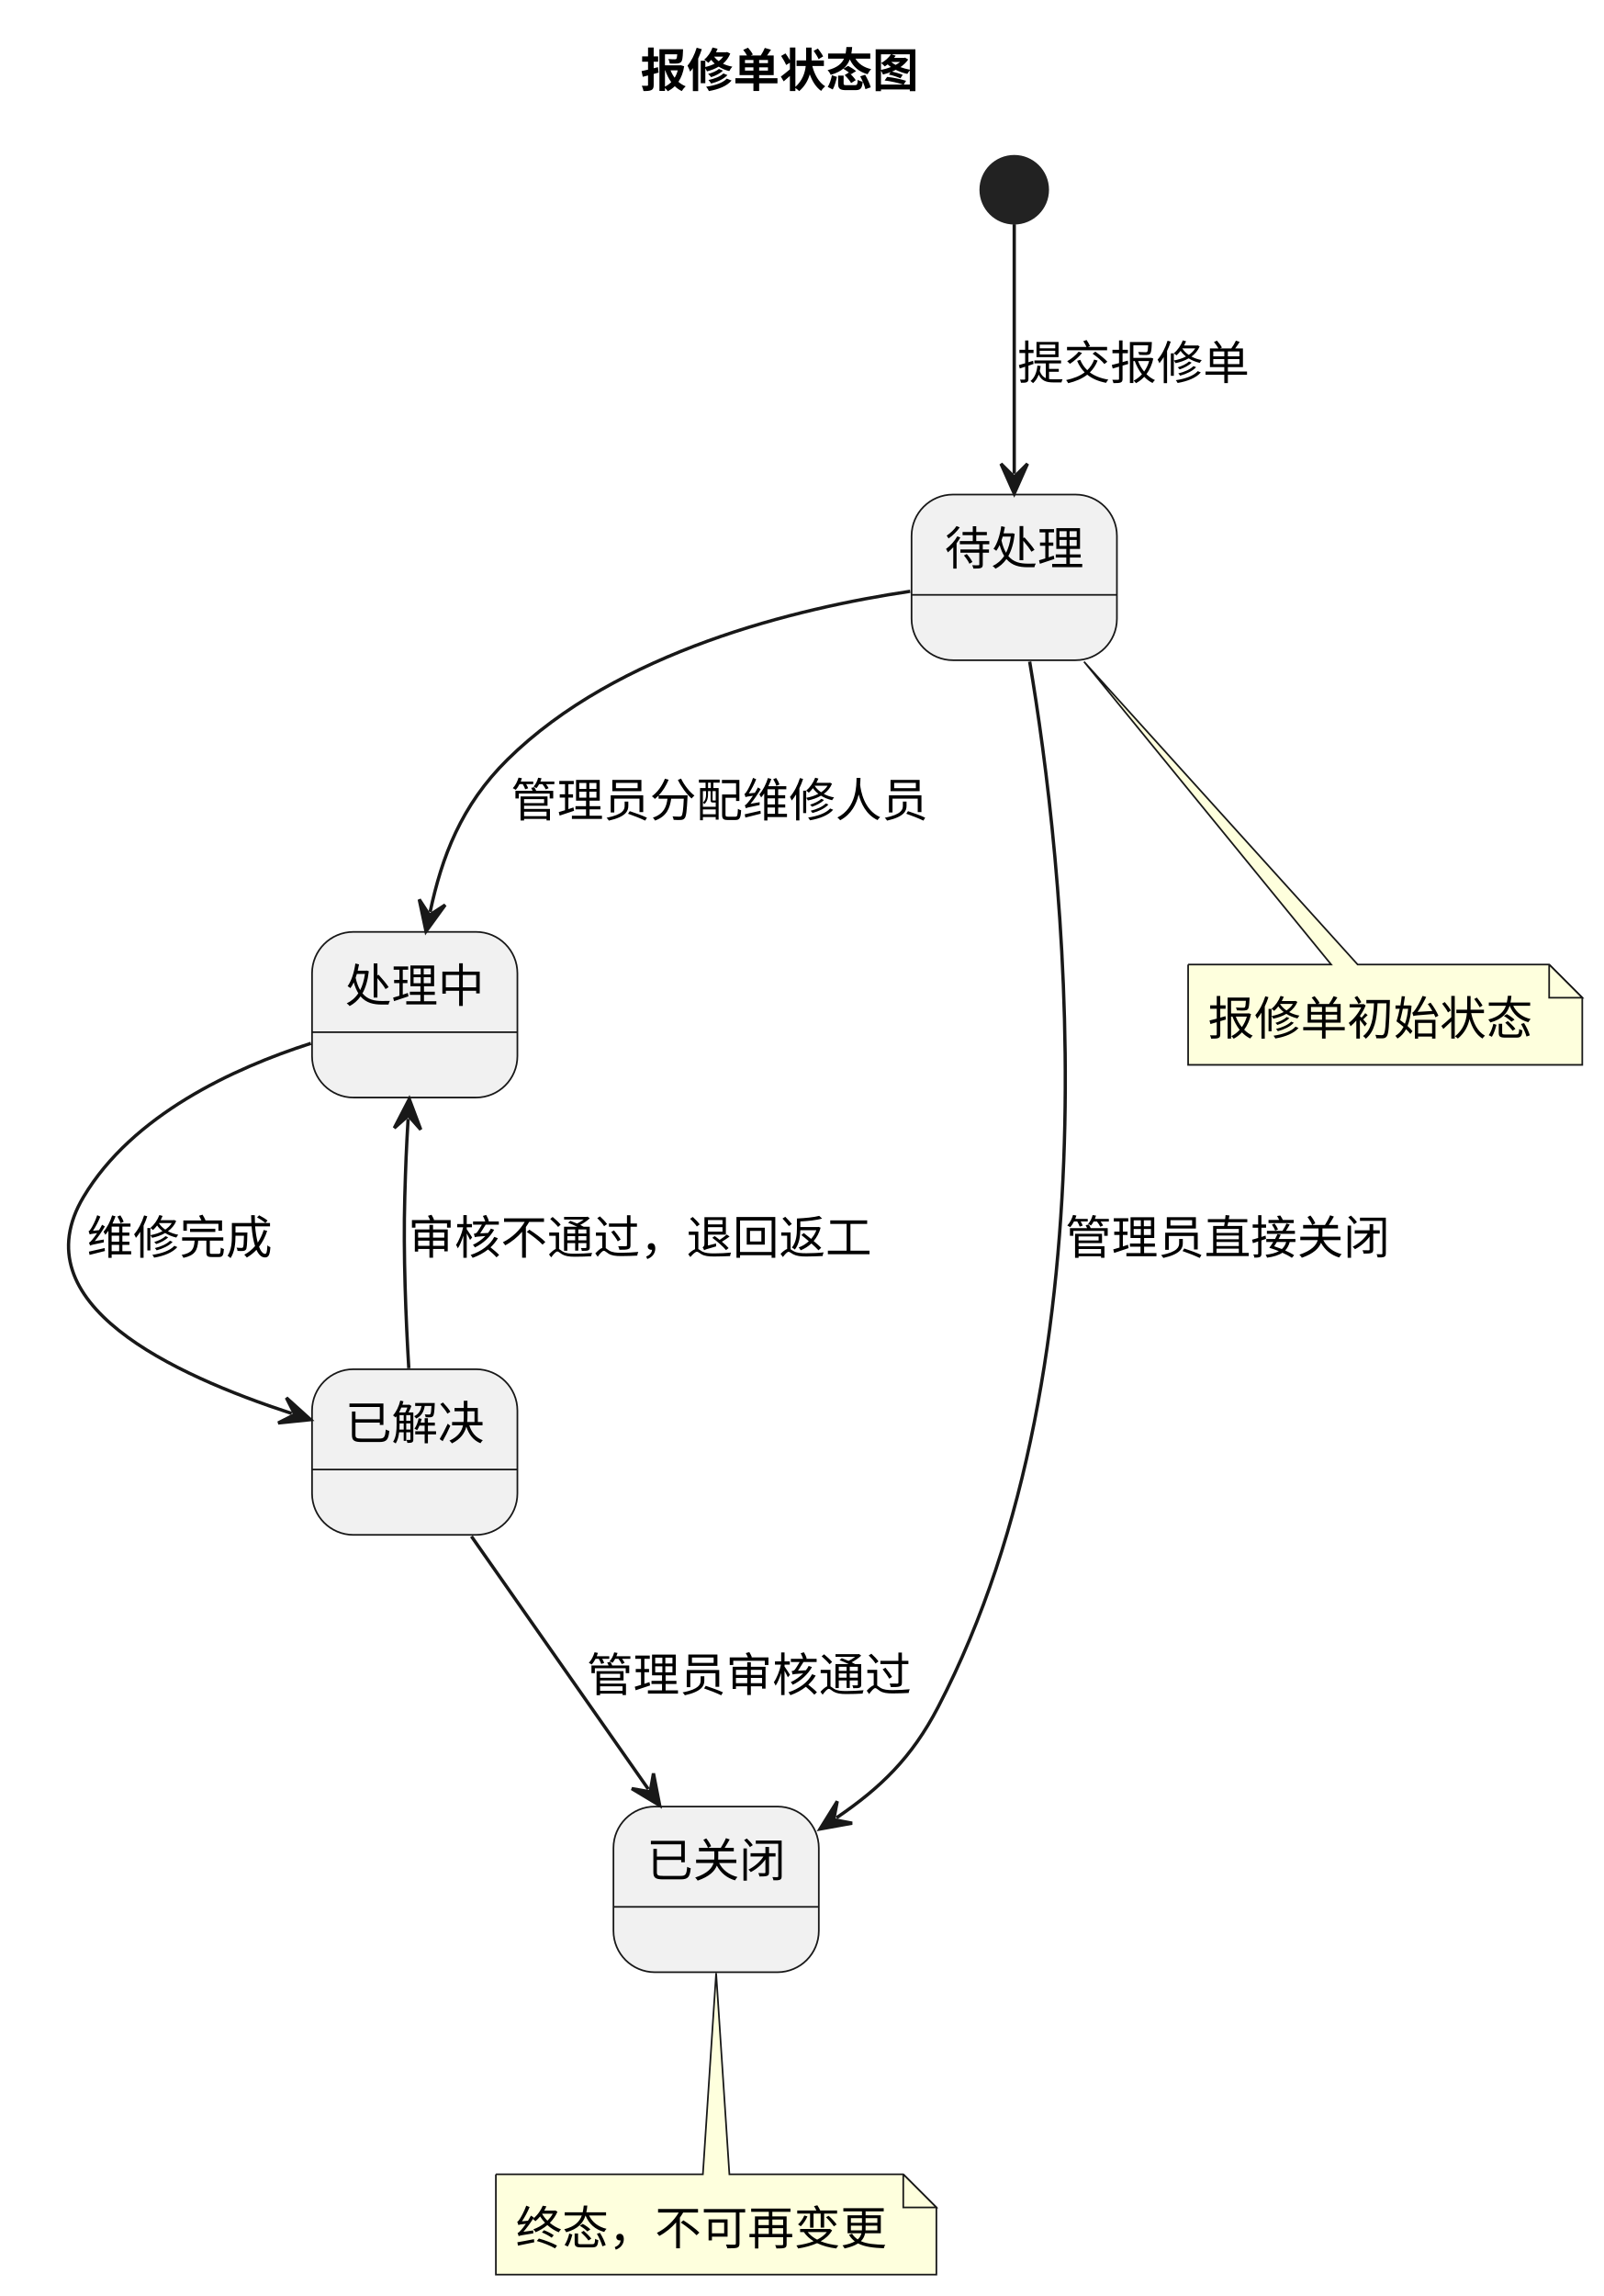
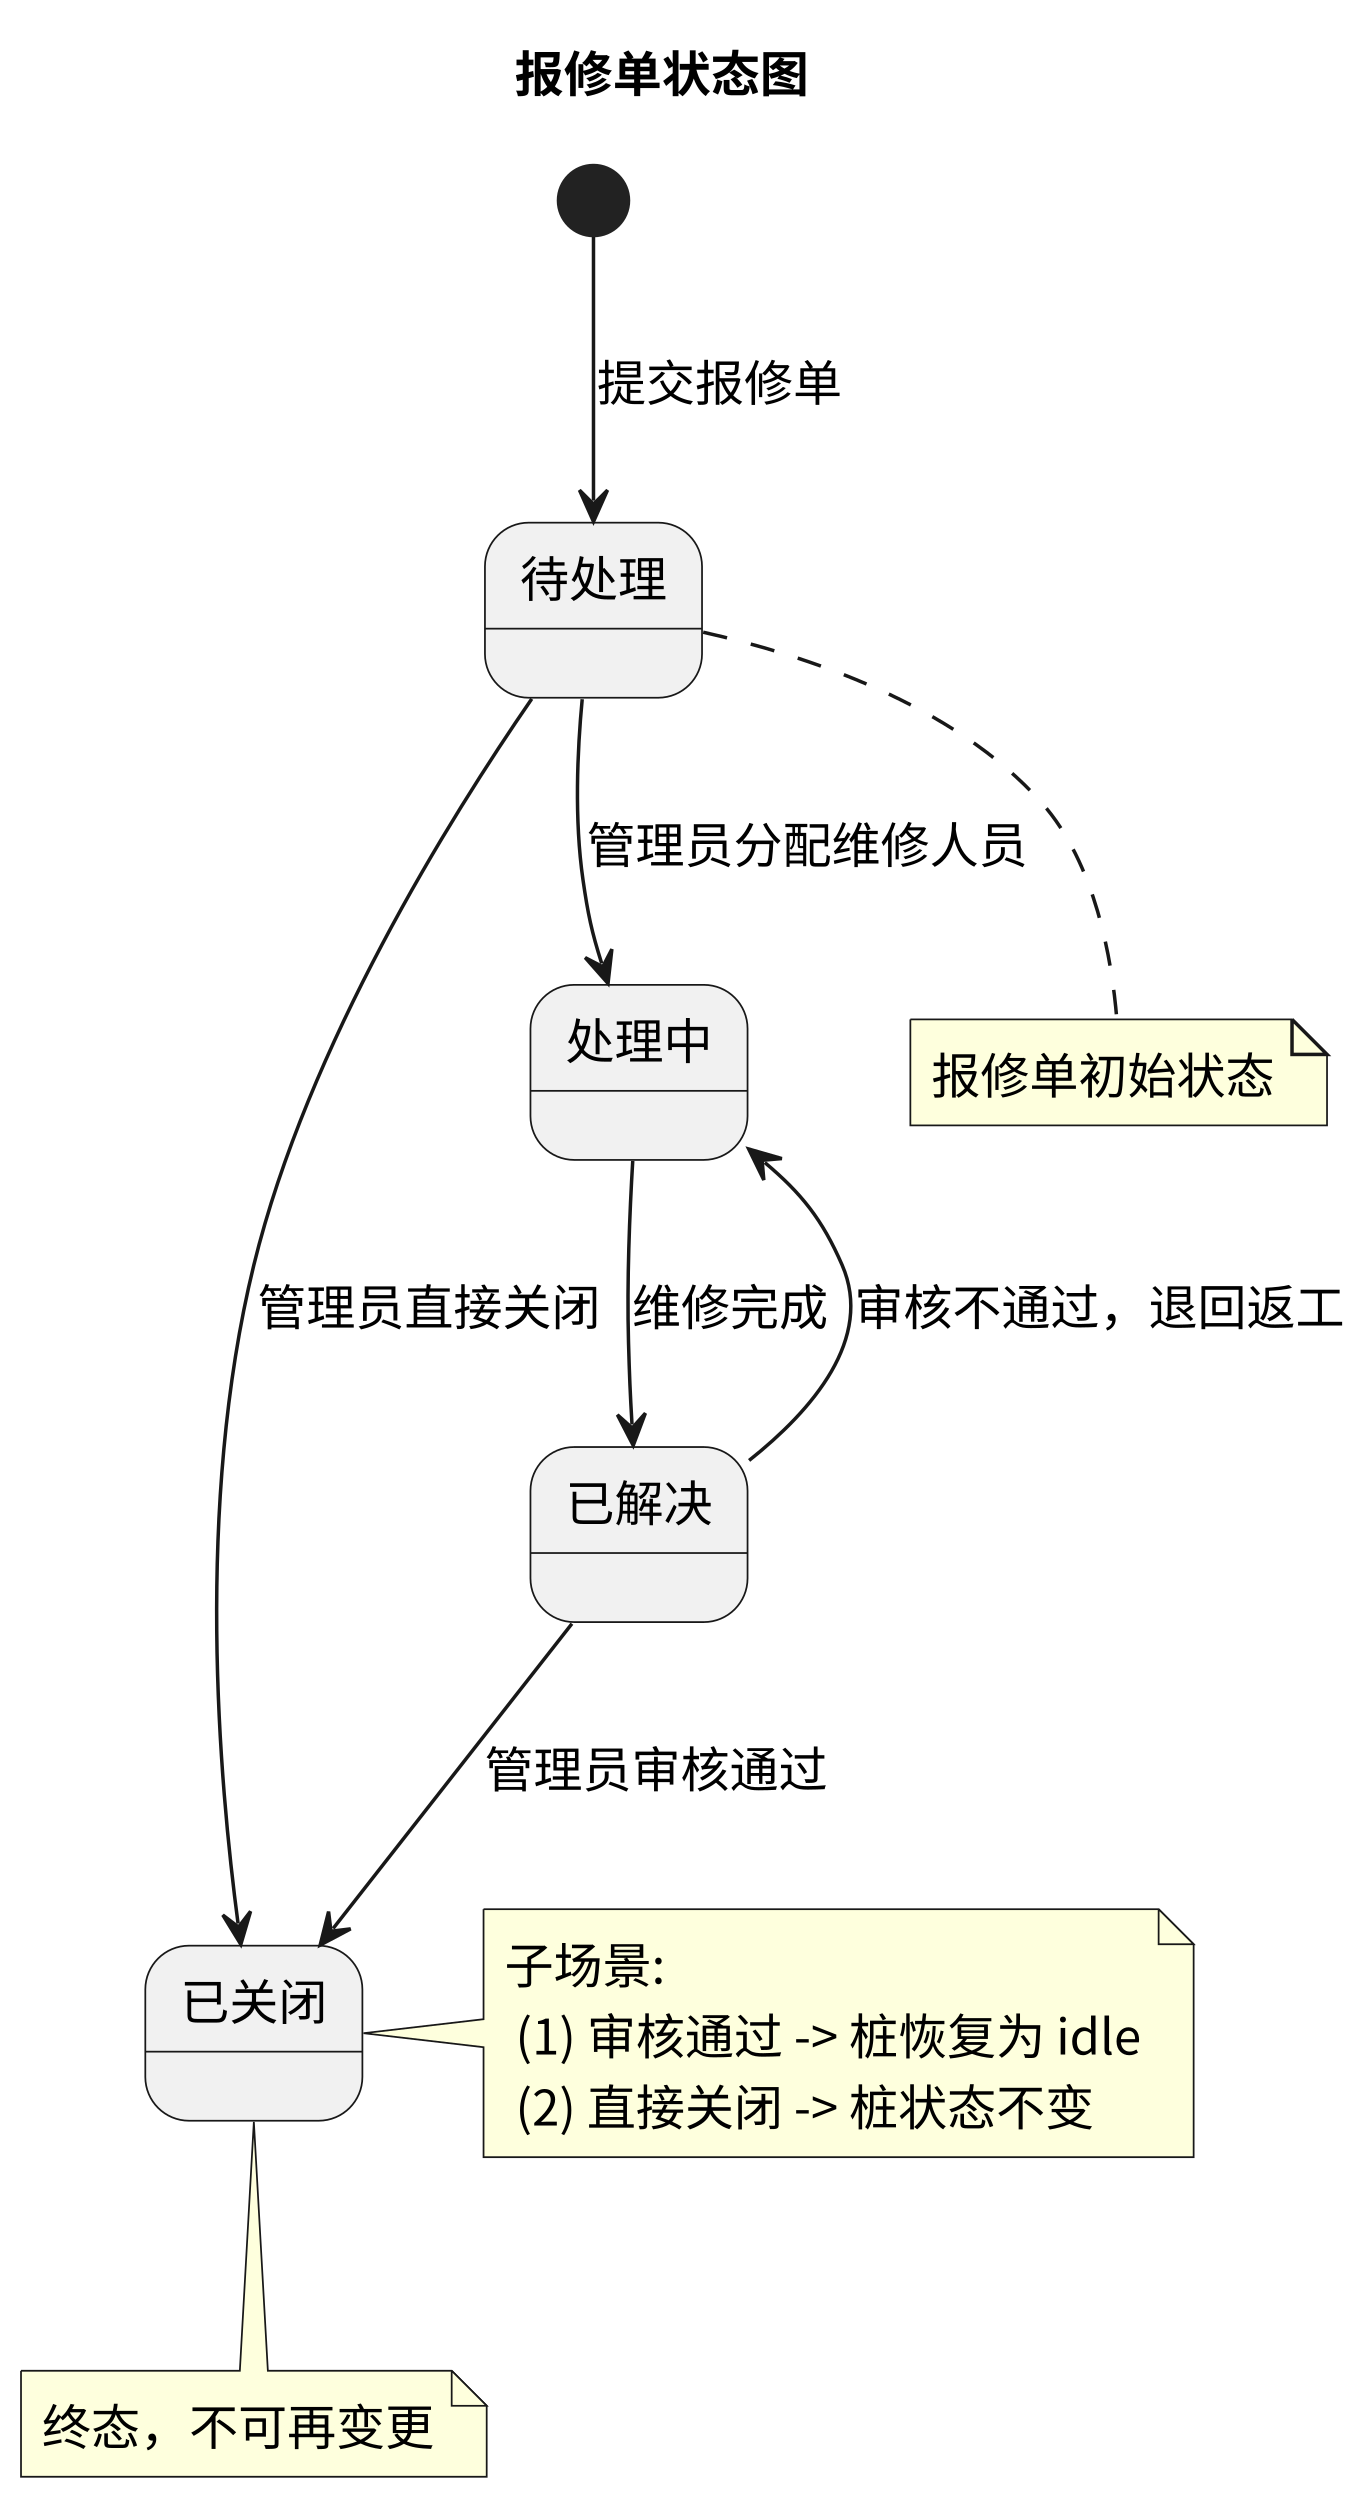
- <svg xmlns="http://www.w3.org/2000/svg" contentStyleType="text/css" data-diagram-type="STATE" height="693px" preserveAspectRatio="none" style="width:484px;height:693px;background:#FFFFFF;" version="1.1" viewBox="0 0 484 693" width="484px" zoomAndPan="magnify">
+ <svg xmlns="http://www.w3.org/2000/svg" contentStyleType="text/css" data-diagram-type="STATE" height="714px" preserveAspectRatio="none" style="width:391px;height:714px;background:#FFFFFF;" version="1.1" viewBox="0 0 391 714" width="391px" zoomAndPan="magnify">
  <defs />
  <g>
    <g class="title" data-source-line="3">
-       <text fill="#000000" font-family="Noto Sans CJK SC" font-size="14" font-weight="bold" lengthAdjust="spacing" textLength="84" x="193.355" y="26.24">报修单状态图</text>
+       <text fill="#000000" font-family="Noto Sans CJK SC" font-size="14" font-weight="bold" lengthAdjust="spacing" textLength="84" x="147" y="26.24">报修单状态图</text>
    </g>
    <g id="OPEN">
-       <rect fill="#F1F1F1" height="50" rx="12.5" ry="12.5" style="stroke:#181818;stroke-width:0.5;" width="62" x="275.21" y="149.272" />
-       <line style="stroke:#181818;stroke-width:0.5;" x1="275.21" x2="337.21" y1="179.544" y2="179.544" />
-       <text fill="#000000" font-family="Noto Sans CJK SC" font-size="14" lengthAdjust="spacing" textLength="42" x="285.21" y="170.512">待处理</text>
+       <rect fill="#F1F1F1" height="50" rx="12.5" ry="12.5" style="stroke:#181818;stroke-width:0.5;" width="62" x="138.5" y="149.272" />
+       <line style="stroke:#181818;stroke-width:0.5;" x1="138.5" x2="200.5" y1="179.544" y2="179.544" />
+       <text fill="#000000" font-family="Noto Sans CJK SC" font-size="14" lengthAdjust="spacing" textLength="42" x="148.5" y="170.512">待处理</text>
    </g>
    <g id="IN_PROGRESS">
-       <rect fill="#F1F1F1" height="50" rx="12.5" ry="12.5" style="stroke:#181818;stroke-width:0.5;" width="62" x="94.21" y="281.272" />
-       <line style="stroke:#181818;stroke-width:0.5;" x1="94.21" x2="156.21" y1="311.544" y2="311.544" />
-       <text fill="#000000" font-family="Noto Sans CJK SC" font-size="14" lengthAdjust="spacing" textLength="42" x="104.21" y="302.512">处理中</text>
+       <rect fill="#F1F1F1" height="50" rx="12.5" ry="12.5" style="stroke:#181818;stroke-width:0.5;" width="62" x="151.5" y="281.272" />
+       <line style="stroke:#181818;stroke-width:0.5;" x1="151.5" x2="213.5" y1="311.544" y2="311.544" />
+       <text fill="#000000" font-family="Noto Sans CJK SC" font-size="14" lengthAdjust="spacing" textLength="42" x="161.5" y="302.512">处理中</text>
    </g>
    <g id="RESOLVED">
-       <rect fill="#F1F1F1" height="50" rx="12.5" ry="12.5" style="stroke:#181818;stroke-width:0.5;" width="62" x="94.21" y="413.272" />
-       <line style="stroke:#181818;stroke-width:0.5;" x1="94.21" x2="156.21" y1="443.544" y2="443.544" />
-       <text fill="#000000" font-family="Noto Sans CJK SC" font-size="14" lengthAdjust="spacing" textLength="42" x="104.21" y="434.512">已解决</text>
+       <rect fill="#F1F1F1" height="50" rx="12.5" ry="12.5" style="stroke:#181818;stroke-width:0.5;" width="62" x="151.5" y="413.272" />
+       <line style="stroke:#181818;stroke-width:0.5;" x1="151.5" x2="213.5" y1="443.544" y2="443.544" />
+       <text fill="#000000" font-family="Noto Sans CJK SC" font-size="14" lengthAdjust="spacing" textLength="42" x="161.5" y="434.512">已解决</text>
    </g>
    <g id="CLOSED">
-       <rect fill="#F1F1F1" height="50" rx="12.5" ry="12.5" style="stroke:#181818;stroke-width:0.5;" width="62" x="185.21" y="545.272" />
-       <line style="stroke:#181818;stroke-width:0.5;" x1="185.21" x2="247.21" y1="575.544" y2="575.544" />
-       <text fill="#000000" font-family="Noto Sans CJK SC" font-size="14" lengthAdjust="spacing" textLength="42" x="195.21" y="566.512">已关闭</text>
+       <rect fill="#F1F1F1" height="50" rx="12.5" ry="12.5" style="stroke:#181818;stroke-width:0.5;" width="62" x="41.5" y="555.682" />
+       <line style="stroke:#181818;stroke-width:0.5;" x1="41.5" x2="103.5" y1="585.954" y2="585.954" />
+       <text fill="#000000" font-family="Noto Sans CJK SC" font-size="14" lengthAdjust="spacing" textLength="42" x="51.5" y="576.922">已关闭</text>
    </g>
-     <ellipse cx="306.21" cy="57.272" fill="#222222" rx="10" ry="10" style="stroke:#222222;stroke-width:1;" />
+     <ellipse cx="169.5" cy="57.272" fill="#222222" rx="10" ry="10" style="stroke:#222222;stroke-width:1;" />
    <g class="entity" data-entity="GMN2" data-source-line="17" data-uid="ent0003" id="entity_GMN2">
-       <path d="M358.71,291.132 L358.71,321.404 A0,0 0 0 0 358.71,321.404 L477.71,321.404 A0,0 0 0 0 477.71,321.404 L477.71,301.132 L467.71,291.132 L409.9,291.132 L327.28,199.722 L401.9,291.132 L358.71,291.132 A0,0 0 0 0 358.71,291.132" fill="#FEFFDD" style="stroke:#181818;stroke-width:0.5;" />
-       <path d="M467.71,291.132 L467.71,301.132 L477.71,301.132 L467.71,291.132" fill="#FEFFDD" style="stroke:#181818;stroke-width:0.5;" />
-       <text fill="#000000" font-family="Noto Sans CJK SC" font-size="14" lengthAdjust="spacing" textLength="98" x="364.71" y="312.372">报修单初始状态</text>
+       <path d="M260,291.142 L260,321.414 L379,321.414 L379,301.142 L369,291.142 L260,291.142" fill="#FEFFDD" style="stroke:#181818;stroke-width:0.5;" />
+       <path d="M369,291.142 L369,301.142 L379,301.142 L369,291.142" fill="#FEFFDD" style="stroke:#181818;stroke-width:1;" />
+       <text fill="#000000" font-family="Noto Sans CJK SC" font-size="14" lengthAdjust="spacing" textLength="98" x="266" y="312.382">报修单初始状态</text>
    </g>
    <g class="entity" data-entity="GMN5" data-source-line="18" data-uid="ent0006" id="entity_GMN5">
-       <path d="M149.71,656.272 L149.71,686.544 A0,0 0 0 0 149.71,686.544 L282.709,686.544 A0,0 0 0 0 282.709,686.544 L282.709,666.272 L272.709,656.272 L220.21,656.272 L216.21,595.522 L212.21,656.272 L149.71,656.272 A0,0 0 0 0 149.71,656.272" fill="#FEFFDD" style="stroke:#181818;stroke-width:0.5;" />
-       <path d="M272.709,656.272 L272.709,666.272 L282.709,666.272 L272.709,656.272" fill="#FEFFDD" style="stroke:#181818;stroke-width:0.5;" />
-       <text fill="#000000" font-family="Noto Sans CJK SC" font-size="14" lengthAdjust="spacing" textLength="111.999" x="155.71" y="677.512">终态，不可再变更</text>
+       <path d="M6,677.092 L6,707.364 A0,0 0 0 0 6,707.364 L139,707.364 A0,0 0 0 0 139,707.364 L139,687.092 L129,677.092 L76.5,677.092 L72.5,605.992 L68.5,677.092 L6,677.092 A0,0 0 0 0 6,677.092" fill="#FEFFDD" style="stroke:#181818;stroke-width:0.5;" />
+       <path d="M129,677.092 L129,687.092 L139,687.092 L129,677.092" fill="#FEFFDD" style="stroke:#181818;stroke-width:0.5;" />
+       <text fill="#000000" font-family="Noto Sans CJK SC" font-size="14" lengthAdjust="spacing" textLength="111.999" x="12" y="698.332">终态，不可再变更</text>
+     </g>
+     <g class="entity" data-entity="GMN8" data-source-line="19" data-uid="ent0009" id="entity_GMN8">
+       <path d="M138.1,545.272 L138.1,576.682 L103.81,580.682 L138.1,584.682 L138.1,616.088 A0,0 0 0 0 138.1,616.088 L340.903,616.088 A0,0 0 0 0 340.903,616.088 L340.903,555.272 L330.903,545.272 L138.1,545.272 A0,0 0 0 0 138.1,545.272" fill="#FEFFDD" style="stroke:#181818;stroke-width:0.5;" />
+       <path d="M330.903,545.272 L330.903,555.272 L340.903,555.272 L330.903,545.272" fill="#FEFFDD" style="stroke:#181818;stroke-width:0.5;" />
+       <text fill="#000000" font-family="Noto Sans CJK SC" font-size="14" lengthAdjust="spacing" textLength="45.892" x="144.1" y="566.512">子场景:</text>
+       <text fill="#000000" font-family="Noto Sans CJK SC" font-size="14" lengthAdjust="spacing" textLength="178.667" x="147.236" y="586.784">(1) 审核通过 -&gt; 桩恢复为 idle</text>
+       <text fill="#000000" font-family="Noto Sans CJK SC" font-size="14" lengthAdjust="spacing" textLength="165.269" x="147.236" y="607.056">(2) 直接关闭 -&gt; 桩状态不变</text>
    </g>
    <g class="link" data-entity-1=".start." data-entity-2="OPEN" data-source-line="10" data-uid="lnk3" id="link_.start._OPEN">
-       <path d="M306.21,67.682 C306.21,85.272 306.21,117.662 306.21,142.982" fill="none" id="*start*-to-OPEN" style="stroke:#181818;stroke-width:1;" />
-       <polygon fill="#181818" points="306.21,148.982,310.21,139.982,306.21,143.982,302.21,139.982,306.21,148.982" style="stroke:#181818;stroke-width:1;" />
-       <text fill="#000000" font-family="Noto Sans CJK SC" font-size="14" lengthAdjust="spacing" textLength="70" x="307.21" y="114.512">提交报修单</text>
+       <path d="M169.5,67.682 C169.5,85.282 169.5,117.662 169.5,142.982" fill="none" id="*start*-to-OPEN" style="stroke:#181818;stroke-width:1;" />
+       <polygon fill="#181818" points="169.5,148.982,173.5,139.982,169.5,143.982,165.5,139.982,169.5,148.982" style="stroke:#181818;stroke-width:1;" />
+       <text fill="#000000" font-family="Noto Sans CJK SC" font-size="14" lengthAdjust="spacing" textLength="70" x="170.5" y="114.512">提交报修单</text>
    </g>
    <g class="link" data-entity-1="OPEN" data-entity-2="IN_PROGRESS" data-source-line="11" data-uid="lnk4" id="link_OPEN_IN_PROGRESS">
-       <path d="M274.81,178.472 C240.62,183.552 186.4,196.532 153.21,229.272 C139.2,243.092 133.386,258.663 129.866,275.243" fill="none" id="OPEN-to-IN_PROGRESS" style="stroke:#181818;stroke-width:1;" />
-       <polygon fill="#181818" points="128.62,281.112,134.402,273.139,129.658,276.221,126.576,271.477,128.62,281.112" style="stroke:#181818;stroke-width:1;" />
-       <text fill="#000000" font-family="Noto Sans CJK SC" font-size="14" lengthAdjust="spacing" textLength="125.999" x="154.21" y="246.512">管理员分配维修人员</text>
+       <path d="M166.28,199.692 C164.86,214.652 164.02,234.152 166.5,251.272 C167.93,261.142 168.953,266 171.843,275.151" fill="none" id="OPEN-to-IN_PROGRESS" style="stroke:#181818;stroke-width:1;" />
+       <polygon fill="#181818" points="173.65,280.872,174.754,271.085,172.144,276.104,167.125,273.495,173.65,280.872" style="stroke:#181818;stroke-width:1;" />
+       <text fill="#000000" font-family="Noto Sans CJK SC" font-size="14" lengthAdjust="spacing" textLength="125.999" x="167.5" y="246.512">管理员分配维修人员</text>
    </g>
    <g class="link" data-entity-1="IN_PROGRESS" data-entity-2="RESOLVED" data-source-line="12" data-uid="lnk5" id="link_IN_PROGRESS_RESOLVED">
-       <path d="M93.86,314.912 C70.42,322.442 39.97,336.532 25.21,361.272 C6,393.482 52.037,414.847 88.067,426.627" fill="none" id="IN_PROGRESS-to-RESOLVED" style="stroke:#181818;stroke-width:1;" />
-       <polygon fill="#181818" points="93.77,428.492,86.459,421.893,89.018,426.938,83.973,429.497,93.77,428.492" style="stroke:#181818;stroke-width:1;" />
-       <text fill="#000000" font-family="Noto Sans CJK SC" font-size="14" lengthAdjust="spacing" textLength="56" x="26.21" y="378.512">维修完成</text>
+       <path d="M180.71,331.572 C179.82,346.492 179.02,365.982 179.5,383.272 C179.77,392.942 179.96,397.582 180.5,406.832" fill="none" id="IN_PROGRESS-to-RESOLVED" style="stroke:#181818;stroke-width:1;" />
+       <polygon fill="#181818" points="180.85,412.822,184.319,403.604,180.559,407.83,176.332,404.07,180.85,412.822" style="stroke:#181818;stroke-width:1;" />
+       <text fill="#000000" font-family="Noto Sans CJK SC" font-size="14" lengthAdjust="spacing" textLength="56" x="180.5" y="378.512">维修完成</text>
    </g>
    <g class="link" data-entity-1="RESOLVED" data-entity-2="IN_PROGRESS" data-source-line="15" data-uid="lnk8" id="link_RESOLVED_IN_PROGRESS">
-       <path d="M123.42,412.972 C122.53,398.062 121.73,378.562 122.21,361.272 C122.48,351.602 122.664,346.961 123.214,337.711" fill="none" id="RESOLVED-to-IN_PROGRESS" style="stroke:#181818;stroke-width:1;" />
-       <polygon fill="#181818" points="123.57,331.722,119.043,340.469,123.273,336.713,127.029,340.943,123.57,331.722" style="stroke:#181818;stroke-width:1;" />
-       <text fill="#000000" font-family="Noto Sans CJK SC" font-size="14" lengthAdjust="spacing" textLength="139.999" x="123.21" y="378.512">审核不通过，退回返工</text>
+       <path d="M213.94,417.102 C232.07,402.722 249.64,382.272 240.5,361.272 C234.84,348.282 228.944,340.862 218.423,332.022" fill="none" id="RESOLVED-to-IN_PROGRESS" style="stroke:#181818;stroke-width:1;" />
+       <polygon fill="#181818" points="213.83,328.162,218.147,337.014,217.658,331.379,223.294,330.889,213.83,328.162" style="stroke:#181818;stroke-width:1;" />
+       <text fill="#000000" font-family="Noto Sans CJK SC" font-size="14" lengthAdjust="spacing" textLength="139.999" x="244" y="378.512">审核不通过，退回返工</text>
    </g>
    <g class="link" data-entity-1="RESOLVED" data-entity-2="CLOSED" data-source-line="13" data-uid="lnk6" id="link_RESOLVED_CLOSED">
-       <path d="M142.33,463.722 C158.6,486.962 179.49,516.806 195.73,540.016" fill="none" id="RESOLVED-to-CLOSED" style="stroke:#181818;stroke-width:1;" />
-       <polygon fill="#181818" points="199.17,544.932,197.288,535.265,196.304,540.835,190.733,539.851,199.17,544.932" style="stroke:#181818;stroke-width:1;" />
-       <text fill="#000000" font-family="Noto Sans CJK SC" font-size="14" lengthAdjust="spacing" textLength="98" x="177.16" y="510.512">管理员审核通过</text>
+       <path d="M163.34,463.732 C143.15,489.502 115.251,525.119 95.141,550.779" fill="none" id="RESOLVED-to-CLOSED" style="stroke:#181818;stroke-width:1;" />
+       <polygon fill="#181818" points="91.44,555.502,100.14,550.885,94.524,551.567,93.843,545.951,91.44,555.502" style="stroke:#181818;stroke-width:1;" />
+       <text fill="#000000" font-family="Noto Sans CJK SC" font-size="14" lengthAdjust="spacing" textLength="98" x="138.35" y="510.512">管理员审核通过</text>
    </g>
    <g class="link" data-entity-1="OPEN" data-entity-2="CLOSED" data-source-line="14" data-uid="lnk7" id="link_OPEN_CLOSED">
-       <path d="M310.87,199.692 C320.73,258.112 338.53,409.002 283.21,515.272 C275.28,530.512 265.912,539.578 252.542,548.668" fill="none" id="OPEN-to-CLOSED" style="stroke:#181818;stroke-width:1;" />
-       <polygon fill="#181818" points="247.58,552.042,257.272,550.29,251.715,549.231,252.774,543.674,247.58,552.042" style="stroke:#181818;stroke-width:1;" />
-       <text fill="#000000" font-family="Noto Sans CJK SC" font-size="14" lengthAdjust="spacing" textLength="98" x="321.62" y="378.512">管理员直接关闭</text>
+       <path d="M151.87,199.592 C128.34,233.722 87.84,298.662 72.5,361.272 C55.67,429.962 62.571,508.534 67.991,549.374" fill="none" id="OPEN-to-CLOSED" style="stroke:#181818;stroke-width:1;" />
+       <polygon fill="#181818" points="68.78,555.322,71.561,545.874,68.122,550.365,63.631,546.926,68.78,555.322" style="stroke:#181818;stroke-width:1;" />
+       <text fill="#000000" font-family="Noto Sans CJK SC" font-size="14" lengthAdjust="spacing" textLength="98" x="73.5" y="378.512">管理员直接关闭</text>
+     </g>
+     <g class="link" data-entity-1="OPEN" data-entity-2="GMN2" data-source-line="17" data-uid="lnk4" id="link_OPEN_GMN2">
+       <path d="M200.83,180.562 C229.9,187.072 272.34,200.972 297.5,229.272 C312.92,246.622 317.57,274.192 318.95,290.922" fill="none" id="OPEN-GMN2" style="stroke:#181818;stroke-width:1;stroke-dasharray:7,7;" />
    </g>
  </g>
</svg>
